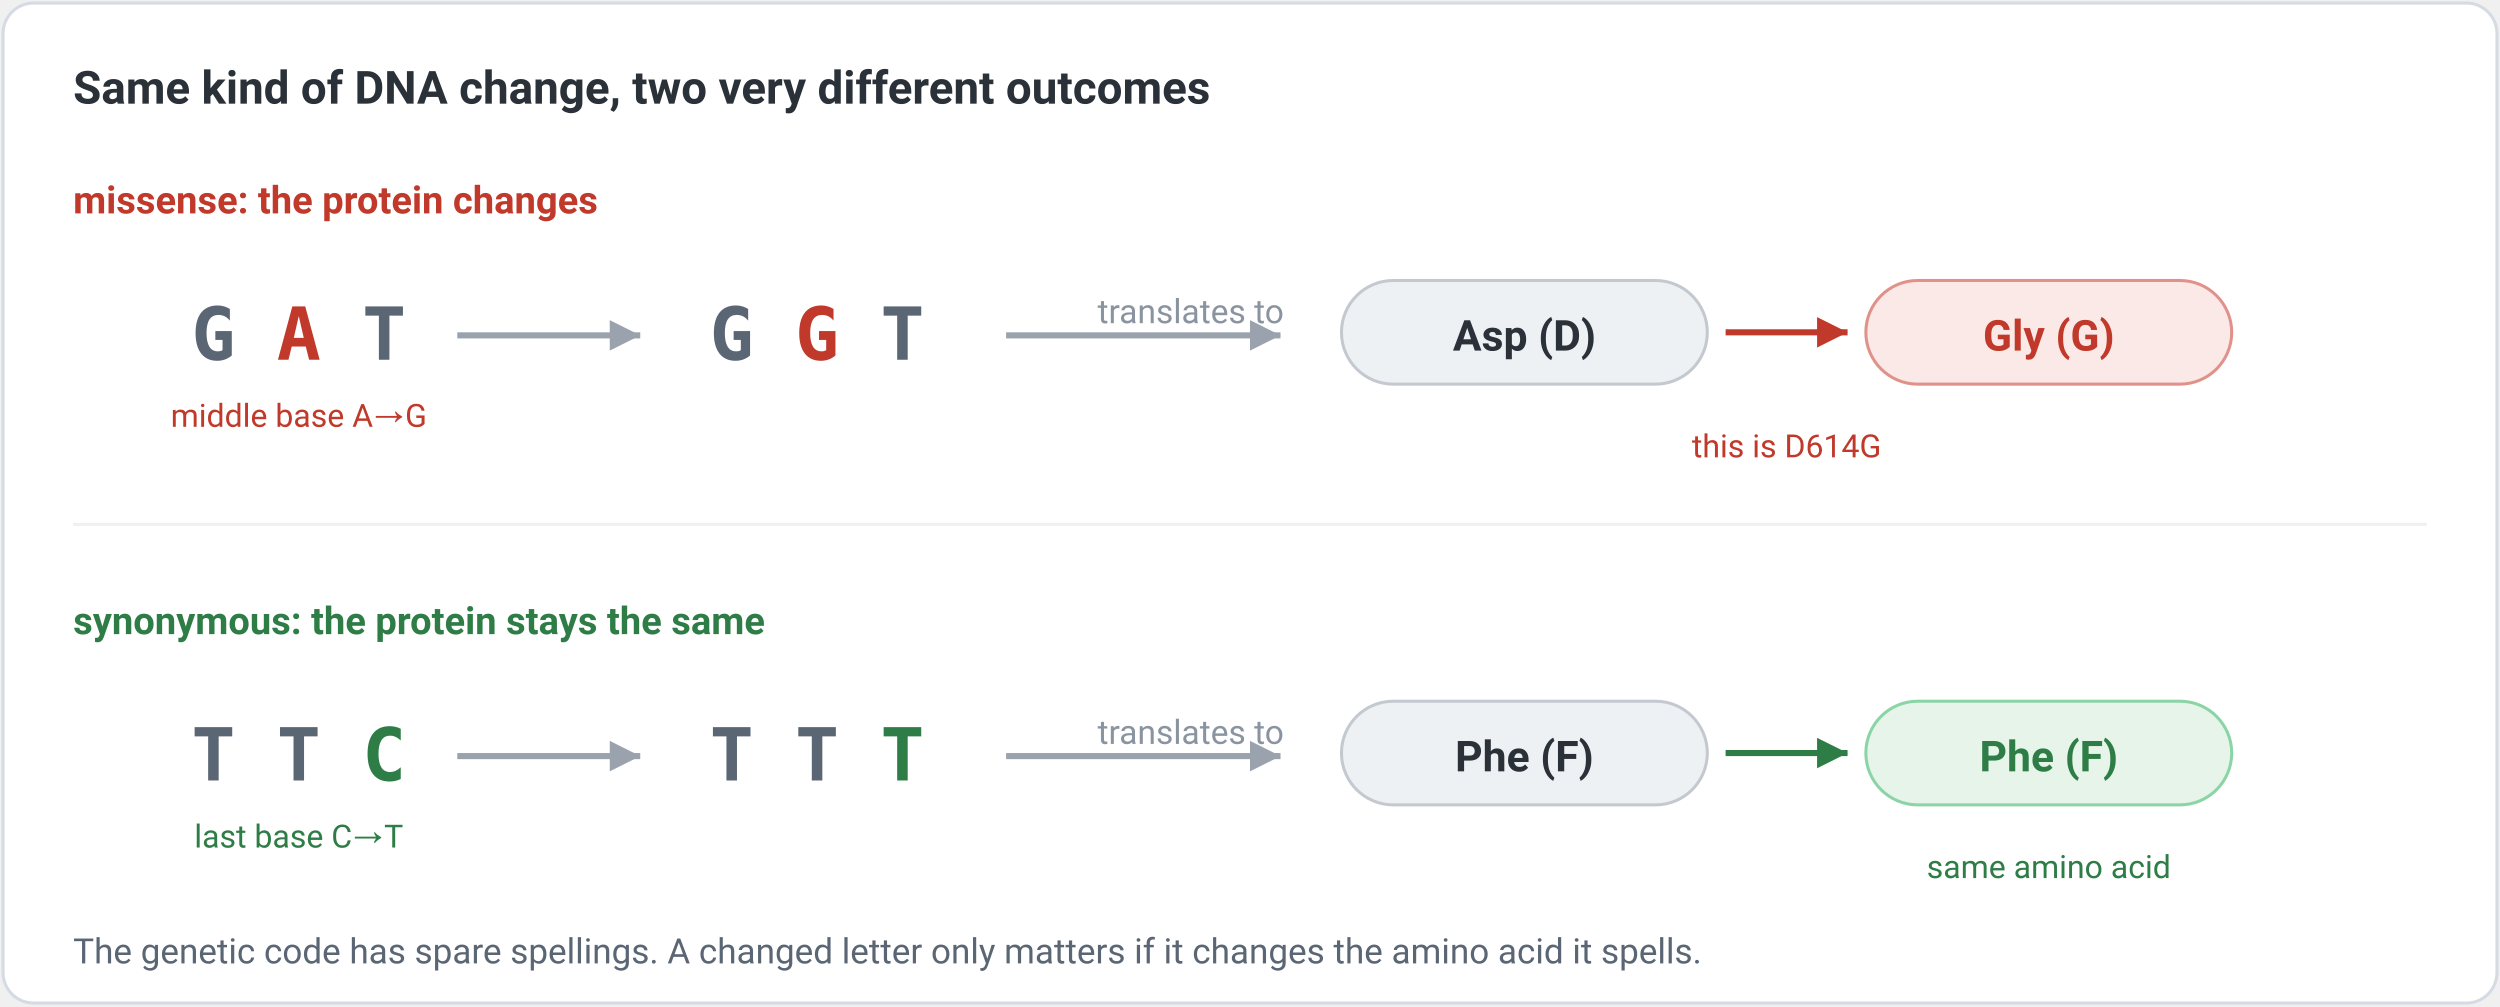
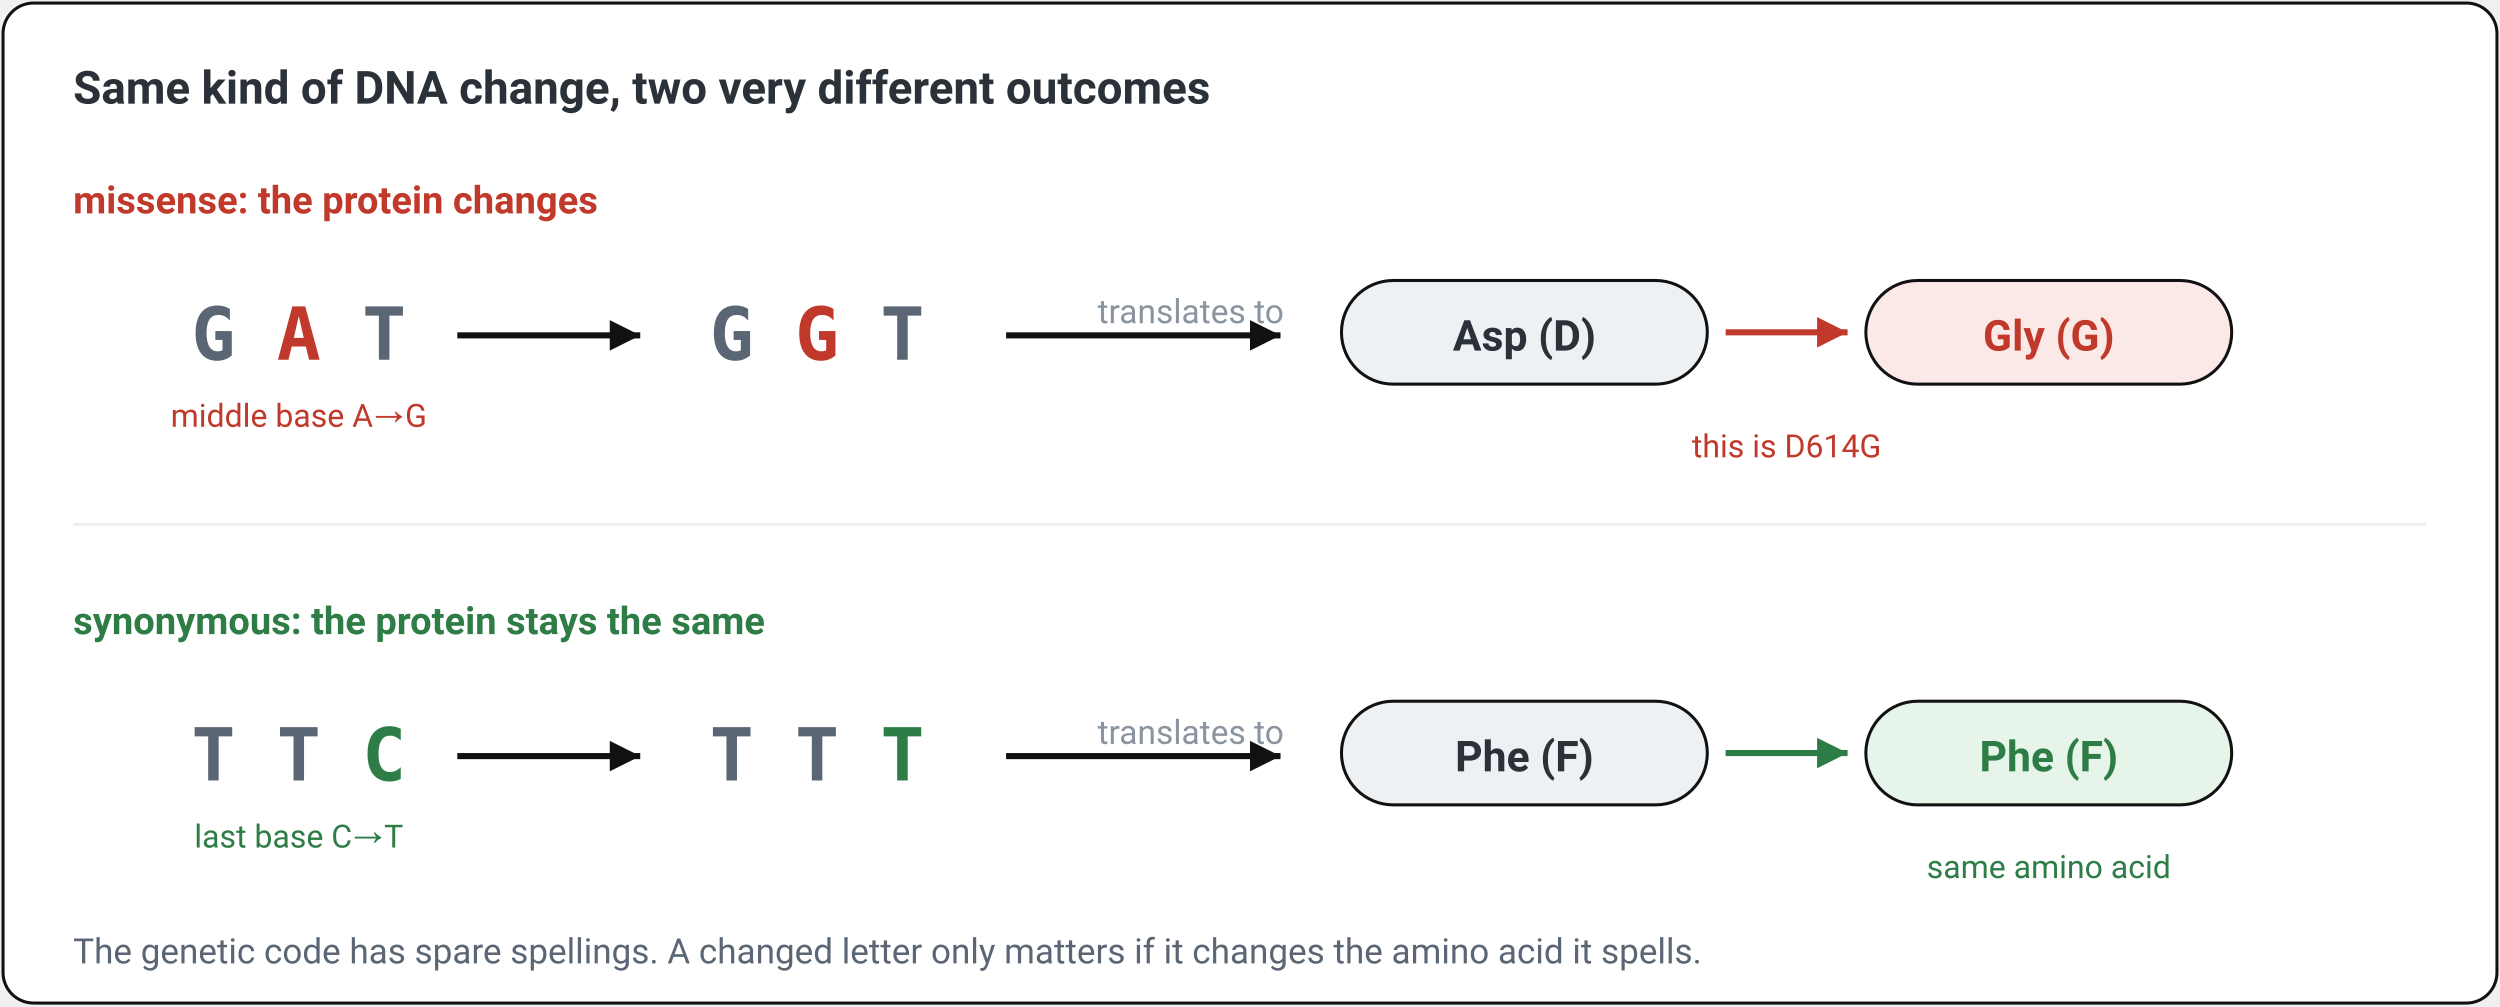
<svg xmlns="http://www.w3.org/2000/svg" viewBox="0 0 820 330" font-family="-apple-system, Segoe UI, Roboto, Helvetica, Arial, sans-serif" role="img" aria-label="Two examples of how a DNA change reaches the protein. Top: the codon GAT changes its middle base to GGT, so the amino acid changes from Asp to Gly. This is a missense change, the real D614G. Bottom: the codon TTC changes its last base to TTT, but both still code for Phe, so the protein is unchanged. This is a synonymous, silent change.">
-   <rect x="1" y="1" width="818" height="328" rx="10" fill="#ffffff" stroke="#d5dbe2" />
+   <rect x="1" y="1" width="818" height="328" rx="10" fill="#ffffff" stroke="#111111" />
  <text x="24" y="34" font-size="15" font-weight="700" fill="#2b3138">Same kind of DNA change, two very different outcomes</text>
  <text x="24" y="70" font-size="12.5" font-weight="700" fill="#c0392b">missense: the protein changes</text>
  <g font-family="ui-monospace, SFMono-Regular, Menlo, Consolas, monospace" font-size="24" font-weight="700" text-anchor="middle">
    <text x="70" y="118" fill="#5b6675">G</text>
    <text x="98" y="118" fill="#c0392b">A</text>
    <text x="126" y="118" fill="#5b6675">T</text>
  </g>
  <text x="98" y="140" font-size="10.5" text-anchor="middle" fill="#c0392b">middle base A→G</text>
-   <line x1="150" y1="110" x2="210" y2="110" stroke="#9aa2ad" stroke-width="2" />
-   <path d="M210 110 l-10 -5 l0 10 z" fill="#9aa2ad" />
+   <line x1="150" y1="110" x2="210" y2="110" stroke="#111111" stroke-width="2" />
+   <path d="M210 110 l-10 -5 l0 10 z" fill="#111111" />
  <g font-family="ui-monospace, SFMono-Regular, Menlo, Consolas, monospace" font-size="24" font-weight="700" text-anchor="middle">
    <text x="240" y="118" fill="#5b6675">G</text>
    <text x="268" y="118" fill="#c0392b">G</text>
    <text x="296" y="118" fill="#5b6675">T</text>
  </g>
  <text x="360" y="106" font-size="11" fill="#8a94a0">translates to</text>
-   <line x1="330" y1="110" x2="420" y2="110" stroke="#9aa2ad" stroke-width="2" />
-   <path d="M420 110 l-10 -5 l0 10 z" fill="#9aa2ad" />
-   <rect x="440" y="92" width="120" height="34" rx="17" fill="#eef1f4" stroke="#c4c9d0" />
+   <line x1="330" y1="110" x2="420" y2="110" stroke="#111111" stroke-width="2" />
+   <path d="M420 110 l-10 -5 l0 10 z" fill="#111111" />
+   <rect x="440" y="92" width="120" height="34" rx="17" fill="#eef1f4" stroke="#111111" />
  <text x="500" y="115" font-size="14" font-weight="700" text-anchor="middle" fill="#2b3138">Asp (D)</text>
  <line x1="566" y1="109" x2="606" y2="109" stroke="#c0392b" stroke-width="2" />
  <path d="M606 109 l-10 -5 l0 10 z" fill="#c0392b" />
-   <rect x="612" y="92" width="120" height="34" rx="17" fill="#fbe9e7" stroke="#e0928a" />
+   <rect x="612" y="92" width="120" height="34" rx="17" fill="#fbe9e7" stroke="#111111" />
  <text x="672" y="115" font-size="14" font-weight="700" text-anchor="middle" fill="#c0392b">Gly (G)</text>
  <text x="586" y="150" font-size="10.5" text-anchor="middle" fill="#c0392b">this is D614G</text>
  <line x1="24" y1="172" x2="796" y2="172" stroke="#eef1f4" />
  <text x="24" y="208" font-size="12.5" font-weight="700" fill="#2e7d46">synonymous: the protein stays the same</text>
  <g font-family="ui-monospace, SFMono-Regular, Menlo, Consolas, monospace" font-size="24" font-weight="700" text-anchor="middle">
    <text x="70" y="256" fill="#5b6675">T</text>
    <text x="98" y="256" fill="#5b6675">T</text>
    <text x="126" y="256" fill="#2e7d46">C</text>
  </g>
  <text x="98" y="278" font-size="10.5" text-anchor="middle" fill="#2e7d46">last base C→T</text>
-   <line x1="150" y1="248" x2="210" y2="248" stroke="#9aa2ad" stroke-width="2" />
-   <path d="M210 248 l-10 -5 l0 10 z" fill="#9aa2ad" />
+   <line x1="150" y1="248" x2="210" y2="248" stroke="#111111" stroke-width="2" />
+   <path d="M210 248 l-10 -5 l0 10 z" fill="#111111" />
  <g font-family="ui-monospace, SFMono-Regular, Menlo, Consolas, monospace" font-size="24" font-weight="700" text-anchor="middle">
    <text x="240" y="256" fill="#5b6675">T</text>
    <text x="268" y="256" fill="#5b6675">T</text>
    <text x="296" y="256" fill="#2e7d46">T</text>
  </g>
  <text x="360" y="244" font-size="11" fill="#8a94a0">translates to</text>
-   <line x1="330" y1="248" x2="420" y2="248" stroke="#9aa2ad" stroke-width="2" />
-   <path d="M420 248 l-10 -5 l0 10 z" fill="#9aa2ad" />
-   <rect x="440" y="230" width="120" height="34" rx="17" fill="#eef1f4" stroke="#c4c9d0" />
+   <line x1="330" y1="248" x2="420" y2="248" stroke="#111111" stroke-width="2" />
+   <path d="M420 248 l-10 -5 l0 10 z" fill="#111111" />
+   <rect x="440" y="230" width="120" height="34" rx="17" fill="#eef1f4" stroke="#111111" />
  <text x="500" y="253" font-size="14" font-weight="700" text-anchor="middle" fill="#2b3138">Phe (F)</text>
  <line x1="566" y1="247" x2="606" y2="247" stroke="#2e7d46" stroke-width="2" />
  <path d="M606 247 l-10 -5 l0 10 z" fill="#2e7d46" />
-   <rect x="612" y="230" width="120" height="34" rx="17" fill="#e6f4ea" stroke="#8bd4a6" />
+   <rect x="612" y="230" width="120" height="34" rx="17" fill="#e6f4ea" stroke="#111111" />
  <text x="672" y="253" font-size="14" font-weight="700" text-anchor="middle" fill="#2e7d46">Phe (F)</text>
  <text x="672" y="288" font-size="10.5" text-anchor="middle" fill="#2e7d46">same amino acid</text>
  <text x="24" y="316" font-size="11.5" fill="#5b6675">The genetic code has spare spellings. A changed letter only matters if it changes the amino acid it spells.</text>
</svg>
